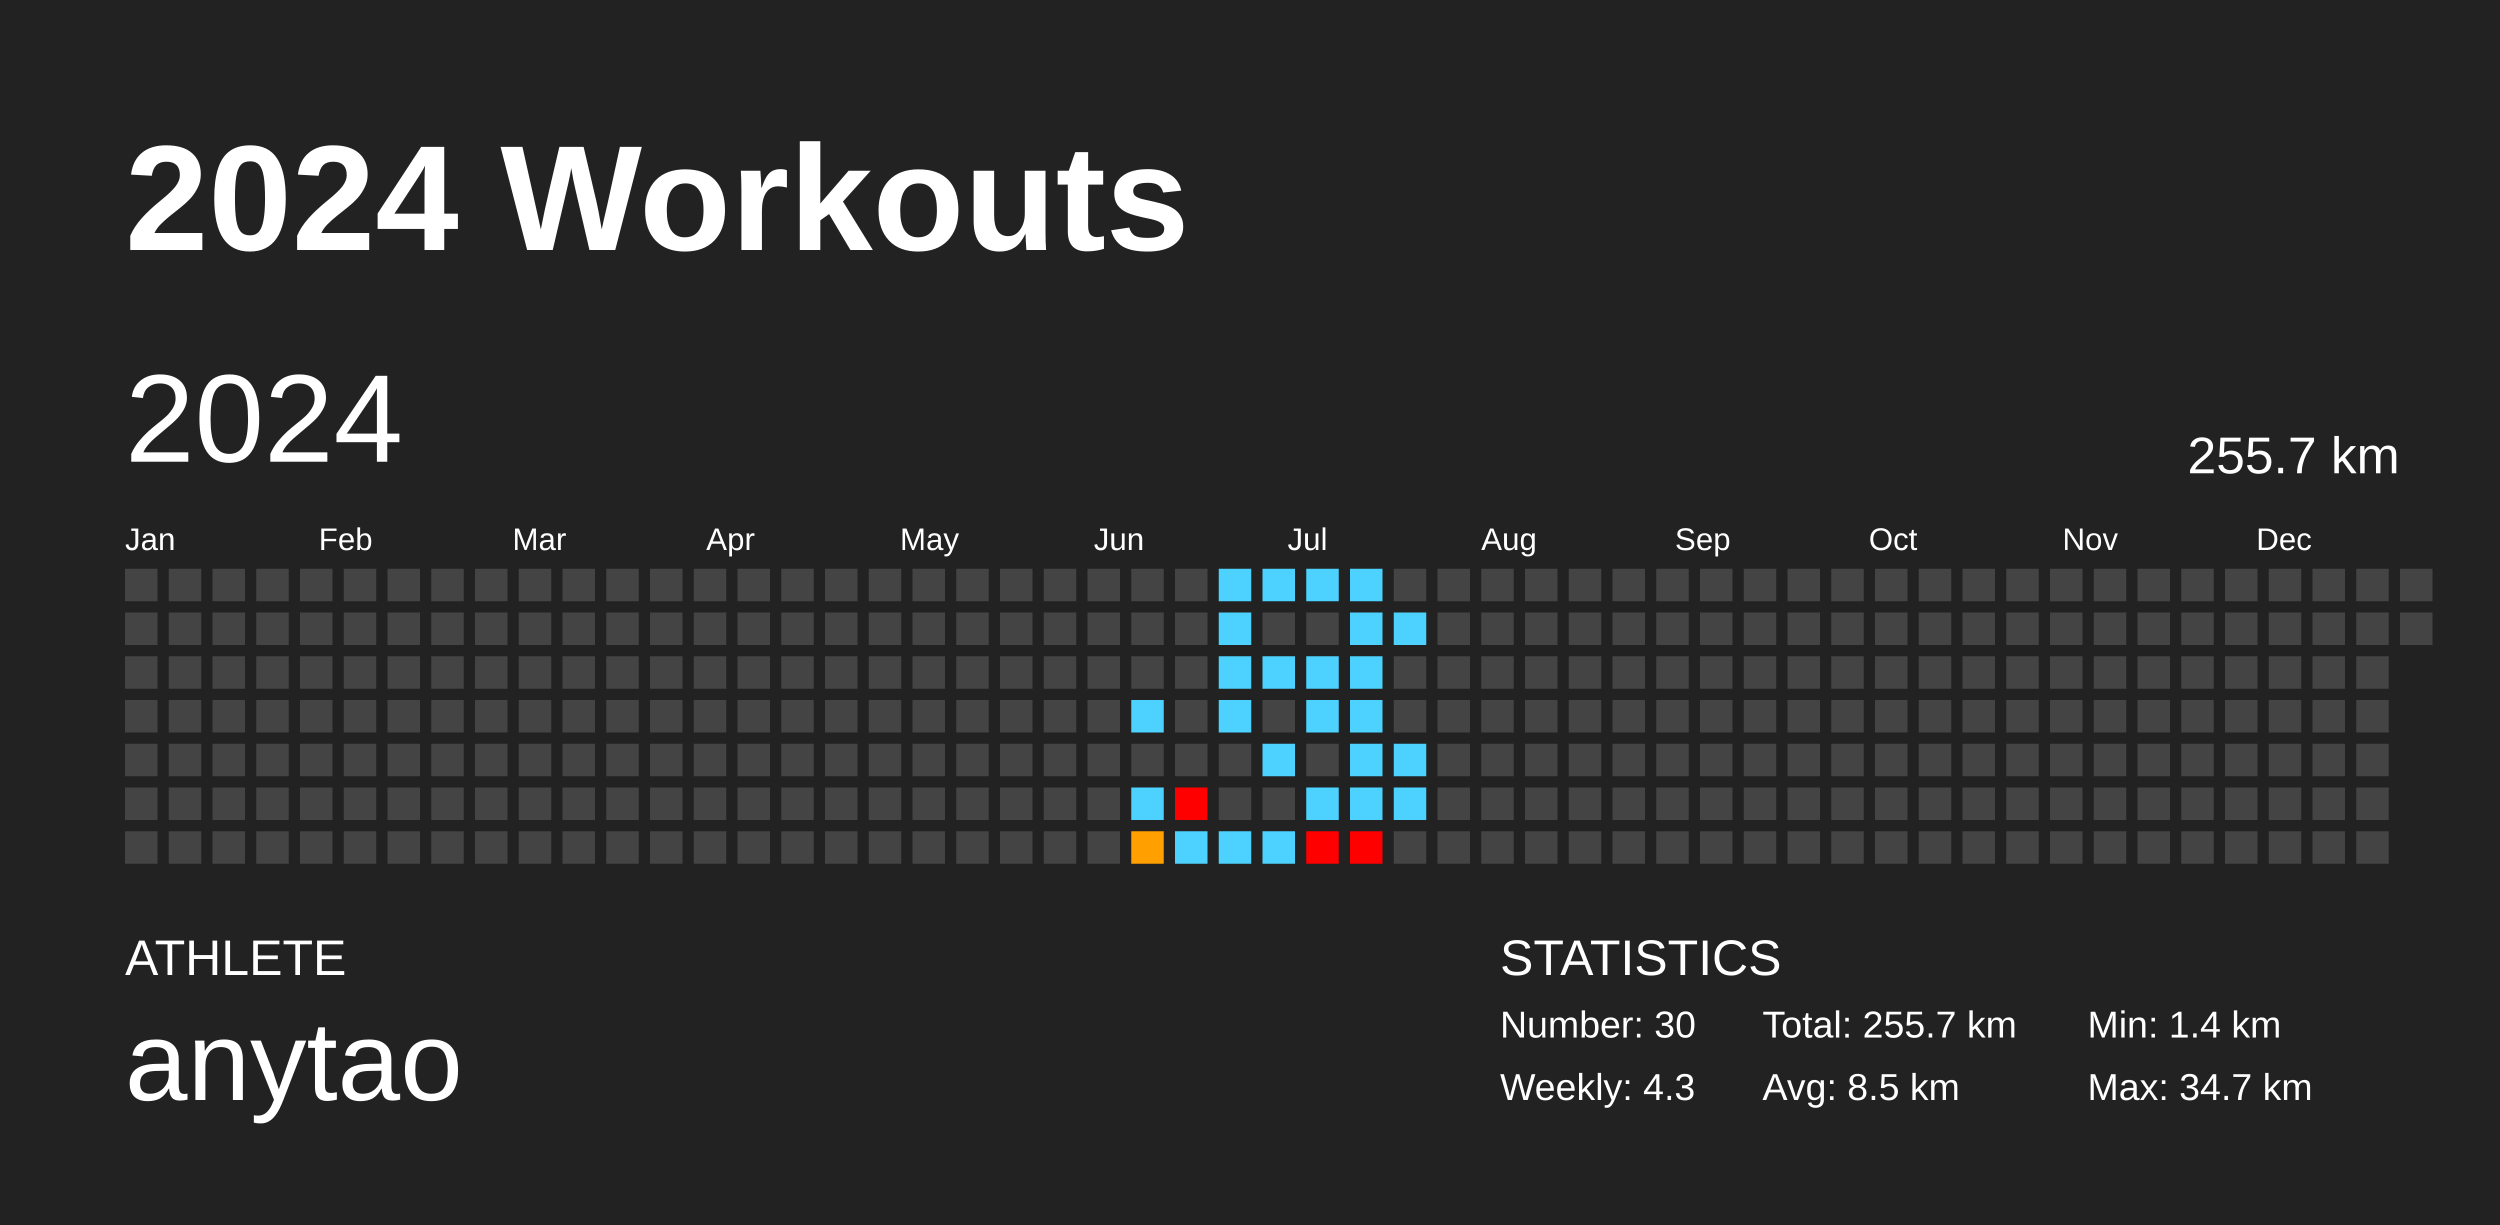
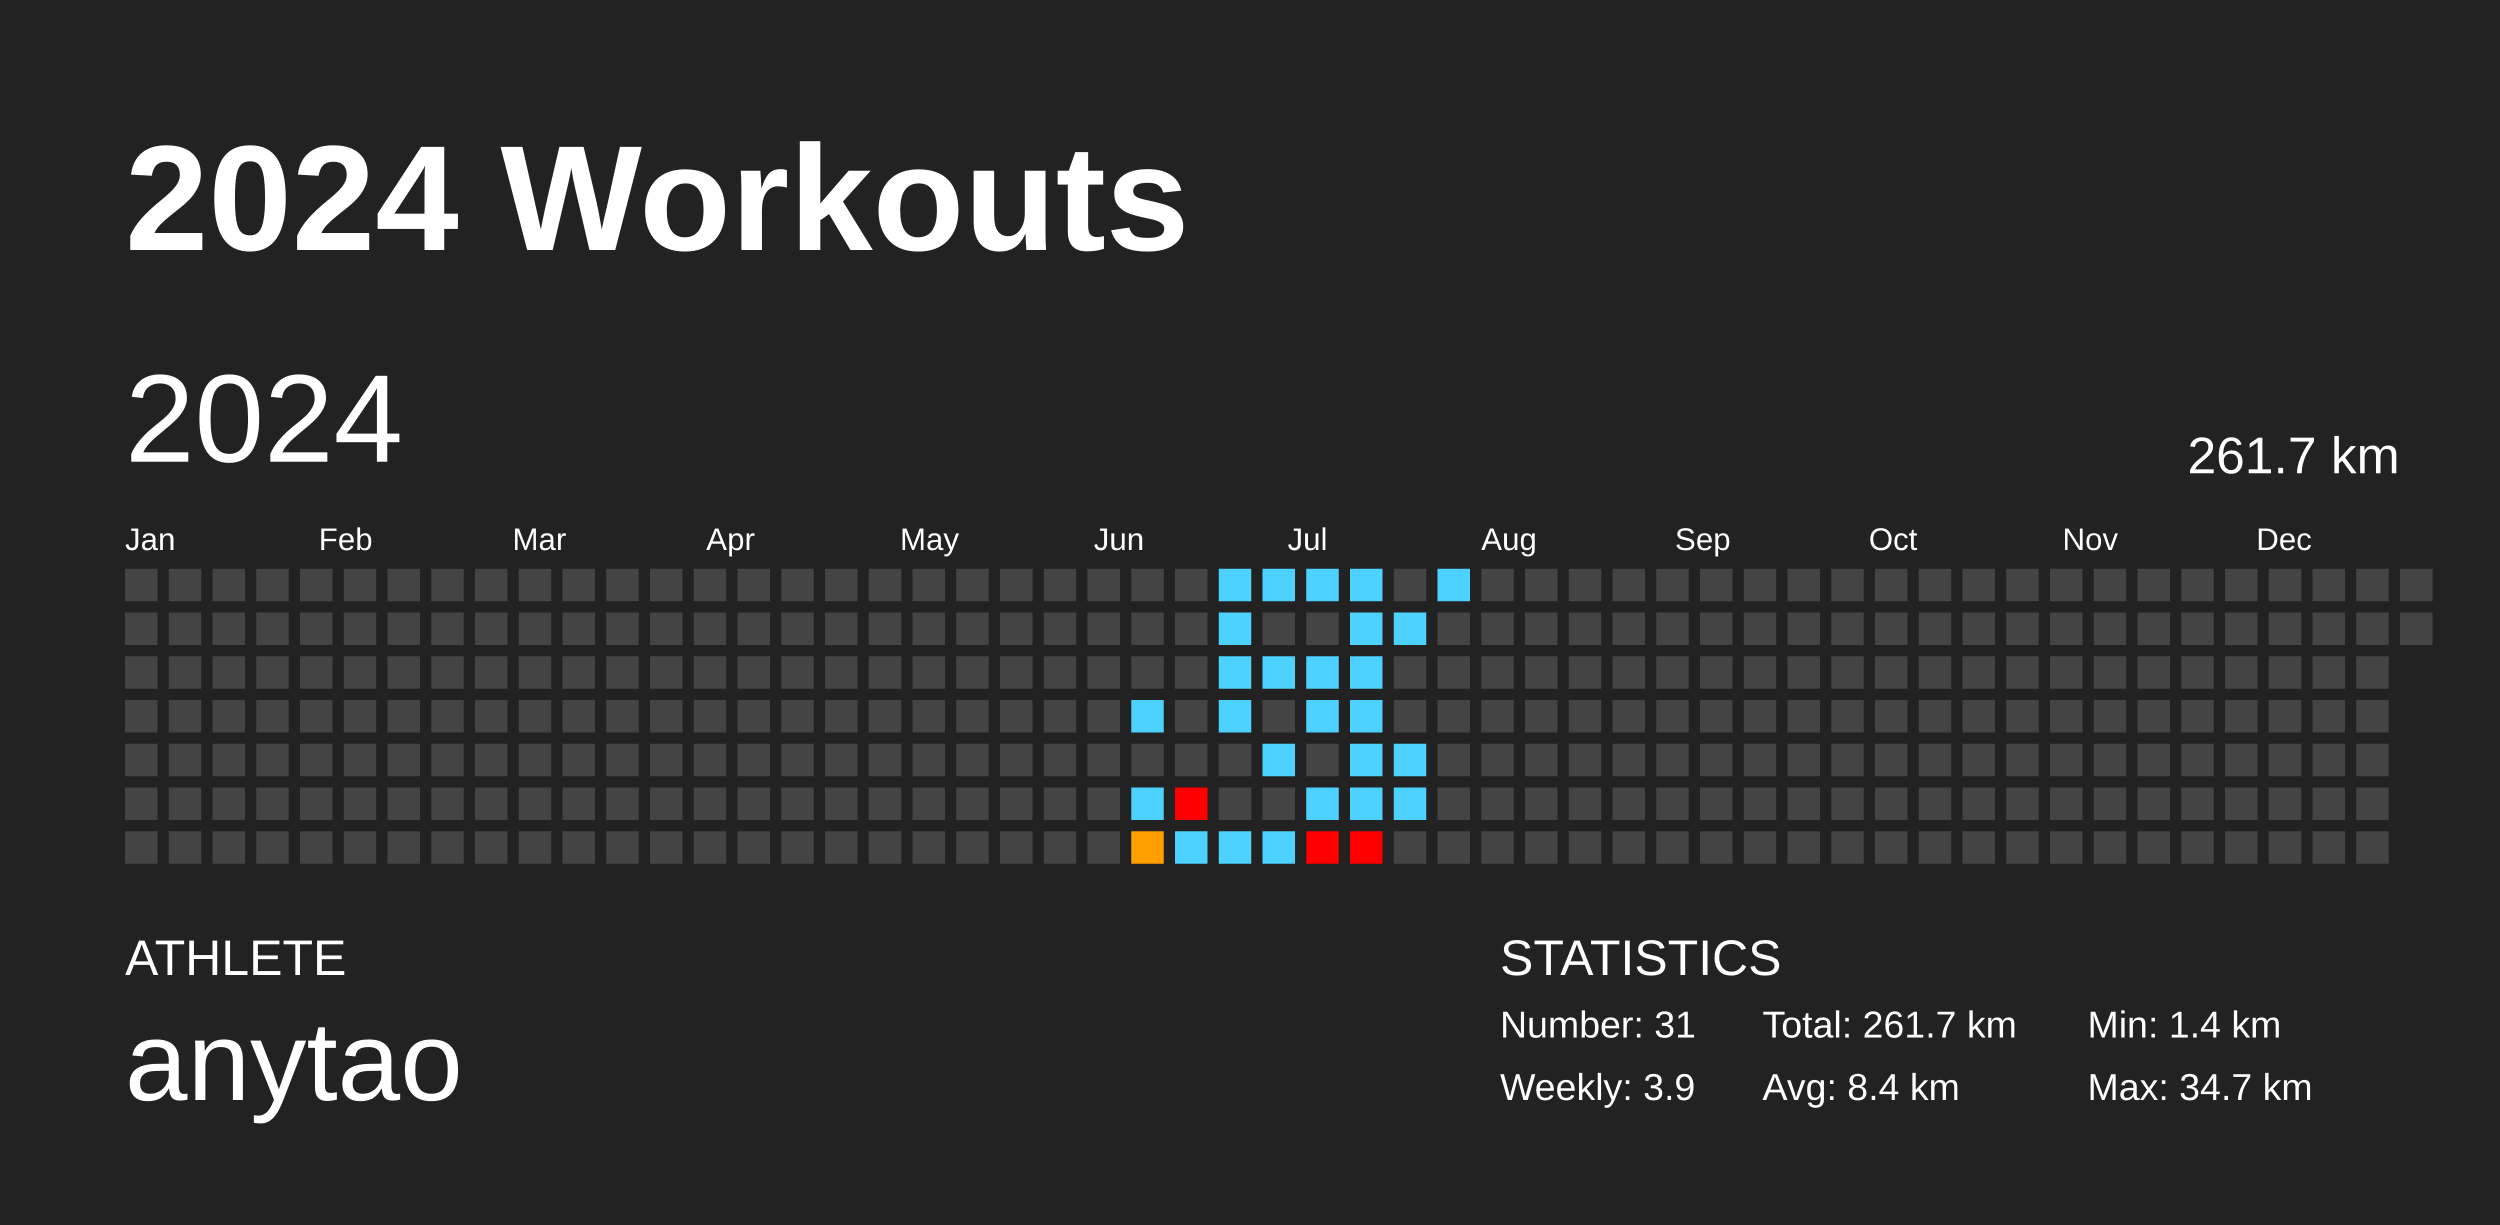
<svg xmlns="http://www.w3.org/2000/svg" baseProfile="full" height="98mm" version="1.1" viewBox="0,0,200,98" width="200mm">
  <defs />
  <rect fill="#222222" height="98" width="200" x="0" y="0" />
  <text fill="#FFFFFF" style="font-size:12px; font-family:Arial; font-weight:bold;" x="10" y="20">2024 Workouts</text>
  <text fill="#FFFFFF" style="font-size:4px; font-family:Arial" x="10" y="78">ATHLETE</text>
  <text fill="#FFFFFF" style="font-size:9px; font-family:Arial" x="10" y="88">anytao</text>
  <text fill="#FFFFFF" style="font-size:4px; font-family:Arial" x="120" y="78">STATISTICS</text>
-   <text fill="#FFFFFF" style="font-size:3px; font-family:Arial" x="120" y="83">Number: 30</text>
-   <text fill="#FFFFFF" style="font-size:3px; font-family:Arial" x="120" y="88">Weekly: 4.3</text>
-   <text fill="#FFFFFF" style="font-size:3px; font-family:Arial" x="141" y="83">Total: 255.7 km</text>
-   <text fill="#FFFFFF" style="font-size:3px; font-family:Arial" x="141" y="88">Avg: 8.5 km</text>
+   <text fill="#FFFFFF" style="font-size:3px; font-family:Arial" x="120" y="83">Number: 31</text>
+   <text fill="#FFFFFF" style="font-size:3px; font-family:Arial" x="120" y="88">Weekly: 3.9</text>
+   <text fill="#FFFFFF" style="font-size:3px; font-family:Arial" x="141" y="83">Total: 261.7 km</text>
+   <text fill="#FFFFFF" style="font-size:3px; font-family:Arial" x="141" y="88">Avg: 8.4 km</text>
  <text fill="#FFFFFF" style="font-size:3px; font-family:Arial" x="167" y="83">Min: 1.4 km</text>
  <text fill="#FFFFFF" style="font-size:3px; font-family:Arial" x="167" y="88">Max: 34.7 km</text>
  <text dominant-baseline="hanging" fill="#FFFFFF" style="font-size:10.0px; font-family:Arial;" x="10" y="30">2024</text>
-   <text dominant-baseline="hanging" fill="#FFFFFF" style="font-size:4.125px; font-family:Arial;" x="175" y="35">255.7 km</text>
+   <text dominant-baseline="hanging" fill="#FFFFFF" style="font-size:4.125px; font-family:Arial;" x="175" y="35">261.7 km</text>
  <text fill="#FFFFFF" style="font-size:2.5px; font-family:Arial" x="10.0" y="44">Jan</text>
  <text fill="#FFFFFF" style="font-size:2.5px; font-family:Arial" x="25.5" y="44">Feb</text>
  <text fill="#FFFFFF" style="font-size:2.5px; font-family:Arial" x="41.0" y="44">Mar</text>
  <text fill="#FFFFFF" style="font-size:2.5px; font-family:Arial" x="56.5" y="44">Apr</text>
  <text fill="#FFFFFF" style="font-size:2.5px; font-family:Arial" x="72.0" y="44">May</text>
  <text fill="#FFFFFF" style="font-size:2.5px; font-family:Arial" x="87.5" y="44">Jun</text>
  <text fill="#FFFFFF" style="font-size:2.5px; font-family:Arial" x="103.0" y="44">Jul</text>
  <text fill="#FFFFFF" style="font-size:2.5px; font-family:Arial" x="118.5" y="44">Aug</text>
  <text fill="#FFFFFF" style="font-size:2.5px; font-family:Arial" x="134.0" y="44">Sep</text>
  <text fill="#FFFFFF" style="font-size:2.5px; font-family:Arial" x="149.5" y="44">Oct</text>
  <text fill="#FFFFFF" style="font-size:2.5px; font-family:Arial" x="165.0" y="44">Nov</text>
  <text fill="#FFFFFF" style="font-size:2.5px; font-family:Arial" x="180.5" y="44">Dec</text>
  <rect fill="#444444" height="2.6" width="2.6" x="10.0" y="45.5" />
  <rect fill="#444444" height="2.6" width="2.6" x="10.0" y="49.0" />
  <rect fill="#444444" height="2.6" width="2.6" x="10.0" y="52.5" />
  <rect fill="#444444" height="2.6" width="2.6" x="10.0" y="56.0" />
  <rect fill="#444444" height="2.6" width="2.6" x="10.0" y="59.5" />
  <rect fill="#444444" height="2.6" width="2.6" x="10.0" y="63.0" />
  <rect fill="#444444" height="2.6" width="2.6" x="10.0" y="66.5" />
  <rect fill="#444444" height="2.6" width="2.6" x="13.5" y="45.5" />
  <rect fill="#444444" height="2.6" width="2.6" x="13.5" y="49.0" />
  <rect fill="#444444" height="2.6" width="2.6" x="13.5" y="52.5" />
  <rect fill="#444444" height="2.6" width="2.6" x="13.5" y="56.0" />
  <rect fill="#444444" height="2.6" width="2.6" x="13.5" y="59.5" />
  <rect fill="#444444" height="2.6" width="2.6" x="13.5" y="63.0" />
  <rect fill="#444444" height="2.6" width="2.6" x="13.5" y="66.5" />
  <rect fill="#444444" height="2.6" width="2.6" x="17.0" y="45.5" />
  <rect fill="#444444" height="2.6" width="2.6" x="17.0" y="49.0" />
  <rect fill="#444444" height="2.6" width="2.6" x="17.0" y="52.5" />
  <rect fill="#444444" height="2.6" width="2.6" x="17.0" y="56.0" />
  <rect fill="#444444" height="2.6" width="2.6" x="17.0" y="59.5" />
  <rect fill="#444444" height="2.6" width="2.6" x="17.0" y="63.0" />
  <rect fill="#444444" height="2.6" width="2.6" x="17.0" y="66.5" />
  <rect fill="#444444" height="2.6" width="2.6" x="20.5" y="45.5" />
  <rect fill="#444444" height="2.6" width="2.6" x="20.5" y="49.0" />
  <rect fill="#444444" height="2.6" width="2.6" x="20.5" y="52.5" />
  <rect fill="#444444" height="2.6" width="2.6" x="20.5" y="56.0" />
  <rect fill="#444444" height="2.6" width="2.6" x="20.5" y="59.5" />
  <rect fill="#444444" height="2.6" width="2.6" x="20.5" y="63.0" />
  <rect fill="#444444" height="2.6" width="2.6" x="20.5" y="66.5" />
  <rect fill="#444444" height="2.6" width="2.6" x="24.0" y="45.5" />
  <rect fill="#444444" height="2.6" width="2.6" x="24.0" y="49.0" />
  <rect fill="#444444" height="2.6" width="2.6" x="24.0" y="52.5" />
  <rect fill="#444444" height="2.6" width="2.6" x="24.0" y="56.0" />
  <rect fill="#444444" height="2.6" width="2.6" x="24.0" y="59.5" />
  <rect fill="#444444" height="2.6" width="2.6" x="24.0" y="63.0" />
  <rect fill="#444444" height="2.6" width="2.6" x="24.0" y="66.5" />
  <rect fill="#444444" height="2.6" width="2.6" x="27.5" y="45.5" />
  <rect fill="#444444" height="2.6" width="2.6" x="27.5" y="49.0" />
  <rect fill="#444444" height="2.6" width="2.6" x="27.5" y="52.5" />
  <rect fill="#444444" height="2.6" width="2.6" x="27.5" y="56.0" />
  <rect fill="#444444" height="2.6" width="2.6" x="27.5" y="59.5" />
  <rect fill="#444444" height="2.6" width="2.6" x="27.5" y="63.0" />
  <rect fill="#444444" height="2.6" width="2.6" x="27.5" y="66.5" />
  <rect fill="#444444" height="2.6" width="2.6" x="31.0" y="45.5" />
  <rect fill="#444444" height="2.6" width="2.6" x="31.0" y="49.0" />
  <rect fill="#444444" height="2.6" width="2.6" x="31.0" y="52.5" />
  <rect fill="#444444" height="2.6" width="2.6" x="31.0" y="56.0" />
  <rect fill="#444444" height="2.6" width="2.6" x="31.0" y="59.5" />
  <rect fill="#444444" height="2.6" width="2.6" x="31.0" y="63.0" />
  <rect fill="#444444" height="2.6" width="2.6" x="31.0" y="66.5" />
  <rect fill="#444444" height="2.6" width="2.6" x="34.5" y="45.5" />
  <rect fill="#444444" height="2.6" width="2.6" x="34.5" y="49.0" />
  <rect fill="#444444" height="2.6" width="2.6" x="34.5" y="52.5" />
  <rect fill="#444444" height="2.6" width="2.6" x="34.5" y="56.0" />
  <rect fill="#444444" height="2.6" width="2.6" x="34.5" y="59.5" />
  <rect fill="#444444" height="2.6" width="2.6" x="34.5" y="63.0" />
  <rect fill="#444444" height="2.6" width="2.6" x="34.5" y="66.5" />
  <rect fill="#444444" height="2.6" width="2.6" x="38.0" y="45.5" />
  <rect fill="#444444" height="2.6" width="2.6" x="38.0" y="49.0" />
  <rect fill="#444444" height="2.6" width="2.6" x="38.0" y="52.5" />
  <rect fill="#444444" height="2.6" width="2.6" x="38.0" y="56.0" />
  <rect fill="#444444" height="2.6" width="2.6" x="38.0" y="59.5" />
  <rect fill="#444444" height="2.6" width="2.6" x="38.0" y="63.0" />
  <rect fill="#444444" height="2.6" width="2.6" x="38.0" y="66.5" />
  <rect fill="#444444" height="2.6" width="2.6" x="41.5" y="45.5" />
  <rect fill="#444444" height="2.6" width="2.6" x="41.5" y="49.0" />
  <rect fill="#444444" height="2.6" width="2.6" x="41.5" y="52.5" />
  <rect fill="#444444" height="2.6" width="2.6" x="41.5" y="56.0" />
  <rect fill="#444444" height="2.6" width="2.6" x="41.5" y="59.5" />
  <rect fill="#444444" height="2.6" width="2.6" x="41.5" y="63.0" />
  <rect fill="#444444" height="2.6" width="2.6" x="41.5" y="66.5" />
  <rect fill="#444444" height="2.6" width="2.6" x="45.0" y="45.5" />
  <rect fill="#444444" height="2.6" width="2.6" x="45.0" y="49.0" />
  <rect fill="#444444" height="2.6" width="2.6" x="45.0" y="52.5" />
  <rect fill="#444444" height="2.6" width="2.6" x="45.0" y="56.0" />
  <rect fill="#444444" height="2.6" width="2.6" x="45.0" y="59.5" />
  <rect fill="#444444" height="2.6" width="2.6" x="45.0" y="63.0" />
  <rect fill="#444444" height="2.6" width="2.6" x="45.0" y="66.5" />
  <rect fill="#444444" height="2.6" width="2.6" x="48.5" y="45.5" />
  <rect fill="#444444" height="2.6" width="2.6" x="48.5" y="49.0" />
  <rect fill="#444444" height="2.6" width="2.6" x="48.5" y="52.5" />
  <rect fill="#444444" height="2.6" width="2.6" x="48.5" y="56.0" />
  <rect fill="#444444" height="2.6" width="2.6" x="48.5" y="59.5" />
  <rect fill="#444444" height="2.6" width="2.6" x="48.5" y="63.0" />
  <rect fill="#444444" height="2.6" width="2.6" x="48.5" y="66.5" />
  <rect fill="#444444" height="2.6" width="2.6" x="52.0" y="45.5" />
  <rect fill="#444444" height="2.6" width="2.6" x="52.0" y="49.0" />
  <rect fill="#444444" height="2.6" width="2.6" x="52.0" y="52.5" />
  <rect fill="#444444" height="2.6" width="2.6" x="52.0" y="56.0" />
  <rect fill="#444444" height="2.6" width="2.6" x="52.0" y="59.5" />
  <rect fill="#444444" height="2.6" width="2.6" x="52.0" y="63.0" />
  <rect fill="#444444" height="2.6" width="2.6" x="52.0" y="66.5" />
  <rect fill="#444444" height="2.6" width="2.6" x="55.5" y="45.5" />
  <rect fill="#444444" height="2.6" width="2.6" x="55.5" y="49.0" />
  <rect fill="#444444" height="2.6" width="2.6" x="55.5" y="52.5" />
  <rect fill="#444444" height="2.6" width="2.6" x="55.5" y="56.0" />
  <rect fill="#444444" height="2.6" width="2.6" x="55.5" y="59.5" />
  <rect fill="#444444" height="2.6" width="2.6" x="55.5" y="63.0" />
  <rect fill="#444444" height="2.6" width="2.6" x="55.5" y="66.5" />
  <rect fill="#444444" height="2.6" width="2.6" x="59.0" y="45.5" />
  <rect fill="#444444" height="2.6" width="2.6" x="59.0" y="49.0" />
  <rect fill="#444444" height="2.6" width="2.6" x="59.0" y="52.5" />
  <rect fill="#444444" height="2.6" width="2.6" x="59.0" y="56.0" />
  <rect fill="#444444" height="2.6" width="2.6" x="59.0" y="59.5" />
  <rect fill="#444444" height="2.6" width="2.6" x="59.0" y="63.0" />
  <rect fill="#444444" height="2.6" width="2.6" x="59.0" y="66.5" />
  <rect fill="#444444" height="2.6" width="2.6" x="62.5" y="45.5" />
  <rect fill="#444444" height="2.6" width="2.6" x="62.5" y="49.0" />
  <rect fill="#444444" height="2.6" width="2.6" x="62.5" y="52.5" />
  <rect fill="#444444" height="2.6" width="2.6" x="62.5" y="56.0" />
  <rect fill="#444444" height="2.6" width="2.6" x="62.5" y="59.5" />
  <rect fill="#444444" height="2.6" width="2.6" x="62.5" y="63.0" />
  <rect fill="#444444" height="2.6" width="2.6" x="62.5" y="66.5" />
  <rect fill="#444444" height="2.6" width="2.6" x="66.0" y="45.5" />
  <rect fill="#444444" height="2.6" width="2.6" x="66.0" y="49.0" />
  <rect fill="#444444" height="2.6" width="2.6" x="66.0" y="52.5" />
  <rect fill="#444444" height="2.6" width="2.6" x="66.0" y="56.0" />
  <rect fill="#444444" height="2.6" width="2.6" x="66.0" y="59.5" />
  <rect fill="#444444" height="2.6" width="2.6" x="66.0" y="63.0" />
  <rect fill="#444444" height="2.6" width="2.6" x="66.0" y="66.5" />
  <rect fill="#444444" height="2.6" width="2.6" x="69.5" y="45.5" />
  <rect fill="#444444" height="2.6" width="2.6" x="69.5" y="49.0" />
  <rect fill="#444444" height="2.6" width="2.6" x="69.5" y="52.5" />
  <rect fill="#444444" height="2.6" width="2.6" x="69.5" y="56.0" />
  <rect fill="#444444" height="2.6" width="2.6" x="69.5" y="59.5" />
  <rect fill="#444444" height="2.6" width="2.6" x="69.5" y="63.0" />
  <rect fill="#444444" height="2.6" width="2.6" x="69.5" y="66.5" />
  <rect fill="#444444" height="2.6" width="2.6" x="73.0" y="45.5" />
  <rect fill="#444444" height="2.6" width="2.6" x="73.0" y="49.0" />
  <rect fill="#444444" height="2.6" width="2.6" x="73.0" y="52.5" />
  <rect fill="#444444" height="2.6" width="2.6" x="73.0" y="56.0" />
  <rect fill="#444444" height="2.6" width="2.6" x="73.0" y="59.5" />
  <rect fill="#444444" height="2.6" width="2.6" x="73.0" y="63.0" />
  <rect fill="#444444" height="2.6" width="2.6" x="73.0" y="66.5" />
  <rect fill="#444444" height="2.6" width="2.6" x="76.5" y="45.5" />
  <rect fill="#444444" height="2.6" width="2.6" x="76.5" y="49.0" />
  <rect fill="#444444" height="2.6" width="2.6" x="76.5" y="52.5" />
  <rect fill="#444444" height="2.6" width="2.6" x="76.5" y="56.0" />
  <rect fill="#444444" height="2.6" width="2.6" x="76.5" y="59.5" />
  <rect fill="#444444" height="2.6" width="2.6" x="76.5" y="63.0" />
  <rect fill="#444444" height="2.6" width="2.6" x="76.5" y="66.5" />
  <rect fill="#444444" height="2.6" width="2.6" x="80.0" y="45.5" />
  <rect fill="#444444" height="2.6" width="2.6" x="80.0" y="49.0" />
  <rect fill="#444444" height="2.6" width="2.6" x="80.0" y="52.5" />
  <rect fill="#444444" height="2.6" width="2.6" x="80.0" y="56.0" />
  <rect fill="#444444" height="2.6" width="2.6" x="80.0" y="59.5" />
  <rect fill="#444444" height="2.6" width="2.6" x="80.0" y="63.0" />
  <rect fill="#444444" height="2.6" width="2.6" x="80.0" y="66.5" />
  <rect fill="#444444" height="2.6" width="2.6" x="83.5" y="45.5" />
  <rect fill="#444444" height="2.6" width="2.6" x="83.5" y="49.0" />
  <rect fill="#444444" height="2.6" width="2.6" x="83.5" y="52.5" />
  <rect fill="#444444" height="2.6" width="2.6" x="83.5" y="56.0" />
  <rect fill="#444444" height="2.6" width="2.6" x="83.5" y="59.5" />
  <rect fill="#444444" height="2.6" width="2.6" x="83.5" y="63.0" />
  <rect fill="#444444" height="2.6" width="2.6" x="83.5" y="66.5" />
  <rect fill="#444444" height="2.6" width="2.6" x="87.0" y="45.5" />
  <rect fill="#444444" height="2.6" width="2.6" x="87.0" y="49.0" />
  <rect fill="#444444" height="2.6" width="2.6" x="87.0" y="52.5" />
  <rect fill="#444444" height="2.6" width="2.6" x="87.0" y="56.0" />
  <rect fill="#444444" height="2.6" width="2.6" x="87.0" y="59.5" />
  <rect fill="#444444" height="2.6" width="2.6" x="87.0" y="63.0" />
  <rect fill="#444444" height="2.6" width="2.6" x="87.0" y="66.5" />
  <rect fill="#444444" height="2.6" width="2.6" x="90.5" y="45.5" />
  <rect fill="#444444" height="2.6" width="2.6" x="90.5" y="49.0" />
  <rect fill="#444444" height="2.6" width="2.6" x="90.5" y="52.5" />
  <rect fill="#4dd2ff" height="2.6" width="2.6" x="90.5" y="56.0" />
  <rect fill="#444444" height="2.6" width="2.6" x="90.5" y="59.5" />
  <rect fill="#4dd2ff" height="2.6" width="2.6" x="90.5" y="63.0" />
  <rect fill="#ff9f00" height="2.6" width="2.6" x="90.5" y="66.5" />
  <rect fill="#444444" height="2.6" width="2.6" x="94.0" y="45.5" />
  <rect fill="#444444" height="2.6" width="2.6" x="94.0" y="49.0" />
  <rect fill="#444444" height="2.6" width="2.6" x="94.0" y="52.5" />
  <rect fill="#444444" height="2.6" width="2.6" x="94.0" y="56.0" />
  <rect fill="#444444" height="2.6" width="2.6" x="94.0" y="59.5" />
  <rect fill="red" height="2.6" width="2.6" x="94.0" y="63.0" />
  <rect fill="#4dd2ff" height="2.6" width="2.6" x="94.0" y="66.5" />
  <rect fill="#4dd2ff" height="2.6" width="2.6" x="97.5" y="45.5" />
  <rect fill="#4dd2ff" height="2.6" width="2.6" x="97.5" y="49.0" />
  <rect fill="#4dd2ff" height="2.6" width="2.6" x="97.5" y="52.5" />
  <rect fill="#4dd2ff" height="2.6" width="2.6" x="97.5" y="56.0" />
  <rect fill="#444444" height="2.6" width="2.6" x="97.5" y="59.5" />
  <rect fill="#444444" height="2.6" width="2.6" x="97.5" y="63.0" />
  <rect fill="#4dd2ff" height="2.6" width="2.6" x="97.5" y="66.5" />
  <rect fill="#4dd2ff" height="2.6" width="2.6" x="101.0" y="45.5" />
  <rect fill="#444444" height="2.6" width="2.6" x="101.0" y="49.0" />
  <rect fill="#4dd2ff" height="2.6" width="2.6" x="101.0" y="52.5" />
  <rect fill="#444444" height="2.6" width="2.6" x="101.0" y="56.0" />
  <rect fill="#4dd2ff" height="2.6" width="2.6" x="101.0" y="59.5" />
  <rect fill="#444444" height="2.6" width="2.6" x="101.0" y="63.0" />
  <rect fill="#4dd2ff" height="2.6" width="2.6" x="101.0" y="66.5" />
  <rect fill="#4dd2ff" height="2.6" width="2.6" x="104.5" y="45.5" />
  <rect fill="#444444" height="2.6" width="2.6" x="104.5" y="49.0" />
  <rect fill="#4dd2ff" height="2.6" width="2.6" x="104.5" y="52.5" />
  <rect fill="#4dd2ff" height="2.6" width="2.6" x="104.5" y="56.0" />
  <rect fill="#444444" height="2.6" width="2.6" x="104.5" y="59.5" />
  <rect fill="#4dd2ff" height="2.6" width="2.6" x="104.5" y="63.0" />
  <rect fill="red" height="2.6" width="2.6" x="104.5" y="66.5" />
  <rect fill="#4dd2ff" height="2.6" width="2.6" x="108.0" y="45.5" />
  <rect fill="#4dd2ff" height="2.6" width="2.6" x="108.0" y="49.0" />
  <rect fill="#4dd2ff" height="2.6" width="2.6" x="108.0" y="52.5" />
  <rect fill="#4dd2ff" height="2.6" width="2.6" x="108.0" y="56.0" />
  <rect fill="#4dd2ff" height="2.6" width="2.6" x="108.0" y="59.5" />
  <rect fill="#4dd2ff" height="2.6" width="2.6" x="108.0" y="63.0" />
  <rect fill="red" height="2.6" width="2.6" x="108.0" y="66.5" />
  <rect fill="#444444" height="2.6" width="2.6" x="111.5" y="45.5" />
  <rect fill="#4dd2ff" height="2.6" width="2.6" x="111.5" y="49.0" />
  <rect fill="#444444" height="2.6" width="2.6" x="111.5" y="52.5" />
  <rect fill="#444444" height="2.6" width="2.6" x="111.5" y="56.0" />
  <rect fill="#4dd2ff" height="2.6" width="2.6" x="111.5" y="59.5" />
  <rect fill="#4dd2ff" height="2.6" width="2.6" x="111.5" y="63.0" />
  <rect fill="#444444" height="2.6" width="2.6" x="111.5" y="66.5" />
-   <rect fill="#444444" height="2.6" width="2.6" x="115.0" y="45.5" />
+   <rect fill="#4dd2ff" height="2.6" width="2.6" x="115.0" y="45.5" />
  <rect fill="#444444" height="2.6" width="2.6" x="115.0" y="49.0" />
  <rect fill="#444444" height="2.6" width="2.6" x="115.0" y="52.5" />
  <rect fill="#444444" height="2.6" width="2.6" x="115.0" y="56.0" />
  <rect fill="#444444" height="2.6" width="2.6" x="115.0" y="59.5" />
  <rect fill="#444444" height="2.6" width="2.6" x="115.0" y="63.0" />
  <rect fill="#444444" height="2.6" width="2.6" x="115.0" y="66.5" />
  <rect fill="#444444" height="2.6" width="2.6" x="118.5" y="45.5" />
  <rect fill="#444444" height="2.6" width="2.6" x="118.5" y="49.0" />
  <rect fill="#444444" height="2.6" width="2.6" x="118.5" y="52.5" />
  <rect fill="#444444" height="2.6" width="2.6" x="118.5" y="56.0" />
  <rect fill="#444444" height="2.6" width="2.6" x="118.5" y="59.5" />
  <rect fill="#444444" height="2.6" width="2.6" x="118.5" y="63.0" />
  <rect fill="#444444" height="2.6" width="2.6" x="118.5" y="66.5" />
  <rect fill="#444444" height="2.6" width="2.6" x="122.0" y="45.5" />
  <rect fill="#444444" height="2.6" width="2.6" x="122.0" y="49.0" />
  <rect fill="#444444" height="2.6" width="2.6" x="122.0" y="52.5" />
  <rect fill="#444444" height="2.6" width="2.6" x="122.0" y="56.0" />
  <rect fill="#444444" height="2.6" width="2.6" x="122.0" y="59.5" />
  <rect fill="#444444" height="2.6" width="2.6" x="122.0" y="63.0" />
  <rect fill="#444444" height="2.6" width="2.6" x="122.0" y="66.5" />
  <rect fill="#444444" height="2.6" width="2.6" x="125.5" y="45.5" />
  <rect fill="#444444" height="2.6" width="2.6" x="125.5" y="49.0" />
  <rect fill="#444444" height="2.6" width="2.6" x="125.5" y="52.5" />
  <rect fill="#444444" height="2.6" width="2.6" x="125.5" y="56.0" />
  <rect fill="#444444" height="2.6" width="2.6" x="125.5" y="59.5" />
  <rect fill="#444444" height="2.6" width="2.6" x="125.5" y="63.0" />
  <rect fill="#444444" height="2.6" width="2.6" x="125.5" y="66.5" />
  <rect fill="#444444" height="2.6" width="2.6" x="129.0" y="45.5" />
  <rect fill="#444444" height="2.6" width="2.6" x="129.0" y="49.0" />
  <rect fill="#444444" height="2.6" width="2.6" x="129.0" y="52.5" />
  <rect fill="#444444" height="2.6" width="2.6" x="129.0" y="56.0" />
  <rect fill="#444444" height="2.6" width="2.6" x="129.0" y="59.5" />
  <rect fill="#444444" height="2.6" width="2.6" x="129.0" y="63.0" />
  <rect fill="#444444" height="2.6" width="2.6" x="129.0" y="66.5" />
  <rect fill="#444444" height="2.6" width="2.6" x="132.5" y="45.5" />
  <rect fill="#444444" height="2.6" width="2.6" x="132.5" y="49.0" />
  <rect fill="#444444" height="2.6" width="2.6" x="132.5" y="52.5" />
  <rect fill="#444444" height="2.6" width="2.6" x="132.5" y="56.0" />
  <rect fill="#444444" height="2.6" width="2.6" x="132.5" y="59.5" />
  <rect fill="#444444" height="2.6" width="2.6" x="132.5" y="63.0" />
  <rect fill="#444444" height="2.6" width="2.6" x="132.5" y="66.5" />
  <rect fill="#444444" height="2.6" width="2.6" x="136.0" y="45.5" />
  <rect fill="#444444" height="2.6" width="2.6" x="136.0" y="49.0" />
  <rect fill="#444444" height="2.6" width="2.6" x="136.0" y="52.5" />
  <rect fill="#444444" height="2.6" width="2.6" x="136.0" y="56.0" />
  <rect fill="#444444" height="2.6" width="2.6" x="136.0" y="59.5" />
  <rect fill="#444444" height="2.6" width="2.6" x="136.0" y="63.0" />
  <rect fill="#444444" height="2.6" width="2.6" x="136.0" y="66.5" />
  <rect fill="#444444" height="2.6" width="2.6" x="139.5" y="45.5" />
  <rect fill="#444444" height="2.6" width="2.6" x="139.5" y="49.0" />
  <rect fill="#444444" height="2.6" width="2.6" x="139.5" y="52.5" />
  <rect fill="#444444" height="2.6" width="2.6" x="139.5" y="56.0" />
  <rect fill="#444444" height="2.6" width="2.6" x="139.5" y="59.5" />
  <rect fill="#444444" height="2.6" width="2.6" x="139.5" y="63.0" />
  <rect fill="#444444" height="2.6" width="2.6" x="139.5" y="66.5" />
  <rect fill="#444444" height="2.6" width="2.6" x="143.0" y="45.5" />
  <rect fill="#444444" height="2.6" width="2.6" x="143.0" y="49.0" />
  <rect fill="#444444" height="2.6" width="2.6" x="143.0" y="52.5" />
  <rect fill="#444444" height="2.6" width="2.6" x="143.0" y="56.0" />
  <rect fill="#444444" height="2.6" width="2.6" x="143.0" y="59.5" />
  <rect fill="#444444" height="2.6" width="2.6" x="143.0" y="63.0" />
  <rect fill="#444444" height="2.6" width="2.6" x="143.0" y="66.5" />
  <rect fill="#444444" height="2.6" width="2.6" x="146.5" y="45.5" />
  <rect fill="#444444" height="2.6" width="2.6" x="146.5" y="49.0" />
  <rect fill="#444444" height="2.6" width="2.6" x="146.5" y="52.5" />
  <rect fill="#444444" height="2.6" width="2.6" x="146.5" y="56.0" />
  <rect fill="#444444" height="2.6" width="2.6" x="146.5" y="59.5" />
  <rect fill="#444444" height="2.6" width="2.6" x="146.5" y="63.0" />
  <rect fill="#444444" height="2.6" width="2.6" x="146.5" y="66.5" />
  <rect fill="#444444" height="2.6" width="2.6" x="150.0" y="45.5" />
  <rect fill="#444444" height="2.6" width="2.6" x="150.0" y="49.0" />
  <rect fill="#444444" height="2.6" width="2.6" x="150.0" y="52.5" />
  <rect fill="#444444" height="2.6" width="2.6" x="150.0" y="56.0" />
  <rect fill="#444444" height="2.6" width="2.6" x="150.0" y="59.5" />
  <rect fill="#444444" height="2.6" width="2.6" x="150.0" y="63.0" />
  <rect fill="#444444" height="2.6" width="2.6" x="150.0" y="66.5" />
  <rect fill="#444444" height="2.6" width="2.6" x="153.5" y="45.5" />
  <rect fill="#444444" height="2.6" width="2.6" x="153.5" y="49.0" />
  <rect fill="#444444" height="2.6" width="2.6" x="153.5" y="52.5" />
  <rect fill="#444444" height="2.6" width="2.6" x="153.5" y="56.0" />
  <rect fill="#444444" height="2.6" width="2.6" x="153.5" y="59.5" />
  <rect fill="#444444" height="2.6" width="2.6" x="153.5" y="63.0" />
  <rect fill="#444444" height="2.6" width="2.6" x="153.5" y="66.5" />
  <rect fill="#444444" height="2.6" width="2.6" x="157.0" y="45.5" />
  <rect fill="#444444" height="2.6" width="2.6" x="157.0" y="49.0" />
  <rect fill="#444444" height="2.6" width="2.6" x="157.0" y="52.5" />
  <rect fill="#444444" height="2.6" width="2.6" x="157.0" y="56.0" />
  <rect fill="#444444" height="2.6" width="2.6" x="157.0" y="59.5" />
  <rect fill="#444444" height="2.6" width="2.6" x="157.0" y="63.0" />
  <rect fill="#444444" height="2.6" width="2.6" x="157.0" y="66.5" />
  <rect fill="#444444" height="2.6" width="2.6" x="160.5" y="45.5" />
  <rect fill="#444444" height="2.6" width="2.6" x="160.5" y="49.0" />
  <rect fill="#444444" height="2.6" width="2.6" x="160.5" y="52.5" />
  <rect fill="#444444" height="2.6" width="2.6" x="160.5" y="56.0" />
  <rect fill="#444444" height="2.6" width="2.6" x="160.5" y="59.5" />
  <rect fill="#444444" height="2.6" width="2.6" x="160.5" y="63.0" />
  <rect fill="#444444" height="2.6" width="2.6" x="160.5" y="66.5" />
  <rect fill="#444444" height="2.6" width="2.6" x="164.0" y="45.5" />
  <rect fill="#444444" height="2.6" width="2.6" x="164.0" y="49.0" />
  <rect fill="#444444" height="2.6" width="2.6" x="164.0" y="52.5" />
  <rect fill="#444444" height="2.6" width="2.6" x="164.0" y="56.0" />
  <rect fill="#444444" height="2.6" width="2.6" x="164.0" y="59.5" />
  <rect fill="#444444" height="2.6" width="2.6" x="164.0" y="63.0" />
  <rect fill="#444444" height="2.6" width="2.6" x="164.0" y="66.5" />
  <rect fill="#444444" height="2.6" width="2.6" x="167.5" y="45.5" />
  <rect fill="#444444" height="2.6" width="2.6" x="167.5" y="49.0" />
  <rect fill="#444444" height="2.6" width="2.6" x="167.5" y="52.5" />
  <rect fill="#444444" height="2.6" width="2.6" x="167.5" y="56.0" />
  <rect fill="#444444" height="2.6" width="2.6" x="167.5" y="59.5" />
  <rect fill="#444444" height="2.6" width="2.6" x="167.5" y="63.0" />
  <rect fill="#444444" height="2.6" width="2.6" x="167.5" y="66.5" />
  <rect fill="#444444" height="2.6" width="2.6" x="171.0" y="45.5" />
  <rect fill="#444444" height="2.6" width="2.6" x="171.0" y="49.0" />
  <rect fill="#444444" height="2.6" width="2.6" x="171.0" y="52.5" />
  <rect fill="#444444" height="2.6" width="2.6" x="171.0" y="56.0" />
  <rect fill="#444444" height="2.6" width="2.6" x="171.0" y="59.5" />
  <rect fill="#444444" height="2.6" width="2.6" x="171.0" y="63.0" />
  <rect fill="#444444" height="2.6" width="2.6" x="171.0" y="66.5" />
  <rect fill="#444444" height="2.6" width="2.6" x="174.5" y="45.5" />
  <rect fill="#444444" height="2.6" width="2.6" x="174.5" y="49.0" />
  <rect fill="#444444" height="2.6" width="2.6" x="174.5" y="52.5" />
  <rect fill="#444444" height="2.6" width="2.6" x="174.5" y="56.0" />
  <rect fill="#444444" height="2.6" width="2.6" x="174.5" y="59.5" />
  <rect fill="#444444" height="2.6" width="2.6" x="174.5" y="63.0" />
  <rect fill="#444444" height="2.6" width="2.6" x="174.5" y="66.5" />
  <rect fill="#444444" height="2.6" width="2.6" x="178.0" y="45.5" />
  <rect fill="#444444" height="2.6" width="2.6" x="178.0" y="49.0" />
  <rect fill="#444444" height="2.6" width="2.6" x="178.0" y="52.5" />
  <rect fill="#444444" height="2.6" width="2.6" x="178.0" y="56.0" />
  <rect fill="#444444" height="2.6" width="2.6" x="178.0" y="59.5" />
  <rect fill="#444444" height="2.6" width="2.6" x="178.0" y="63.0" />
  <rect fill="#444444" height="2.6" width="2.6" x="178.0" y="66.5" />
  <rect fill="#444444" height="2.6" width="2.6" x="181.5" y="45.5" />
  <rect fill="#444444" height="2.6" width="2.6" x="181.5" y="49.0" />
  <rect fill="#444444" height="2.6" width="2.6" x="181.5" y="52.5" />
  <rect fill="#444444" height="2.6" width="2.6" x="181.5" y="56.0" />
  <rect fill="#444444" height="2.6" width="2.6" x="181.5" y="59.5" />
  <rect fill="#444444" height="2.6" width="2.6" x="181.5" y="63.0" />
  <rect fill="#444444" height="2.6" width="2.6" x="181.5" y="66.5" />
  <rect fill="#444444" height="2.6" width="2.6" x="185.0" y="45.5" />
  <rect fill="#444444" height="2.6" width="2.6" x="185.0" y="49.0" />
  <rect fill="#444444" height="2.6" width="2.6" x="185.0" y="52.5" />
  <rect fill="#444444" height="2.6" width="2.6" x="185.0" y="56.0" />
  <rect fill="#444444" height="2.6" width="2.6" x="185.0" y="59.5" />
  <rect fill="#444444" height="2.6" width="2.6" x="185.0" y="63.0" />
  <rect fill="#444444" height="2.6" width="2.6" x="185.0" y="66.5" />
  <rect fill="#444444" height="2.6" width="2.6" x="188.5" y="45.5" />
  <rect fill="#444444" height="2.6" width="2.6" x="188.5" y="49.0" />
  <rect fill="#444444" height="2.6" width="2.6" x="188.5" y="52.5" />
  <rect fill="#444444" height="2.6" width="2.6" x="188.5" y="56.0" />
  <rect fill="#444444" height="2.6" width="2.6" x="188.5" y="59.5" />
  <rect fill="#444444" height="2.6" width="2.6" x="188.5" y="63.0" />
  <rect fill="#444444" height="2.6" width="2.6" x="188.5" y="66.5" />
  <rect fill="#444444" height="2.6" width="2.6" x="192.0" y="45.5" />
  <rect fill="#444444" height="2.6" width="2.6" x="192.0" y="49.0" />
</svg>
